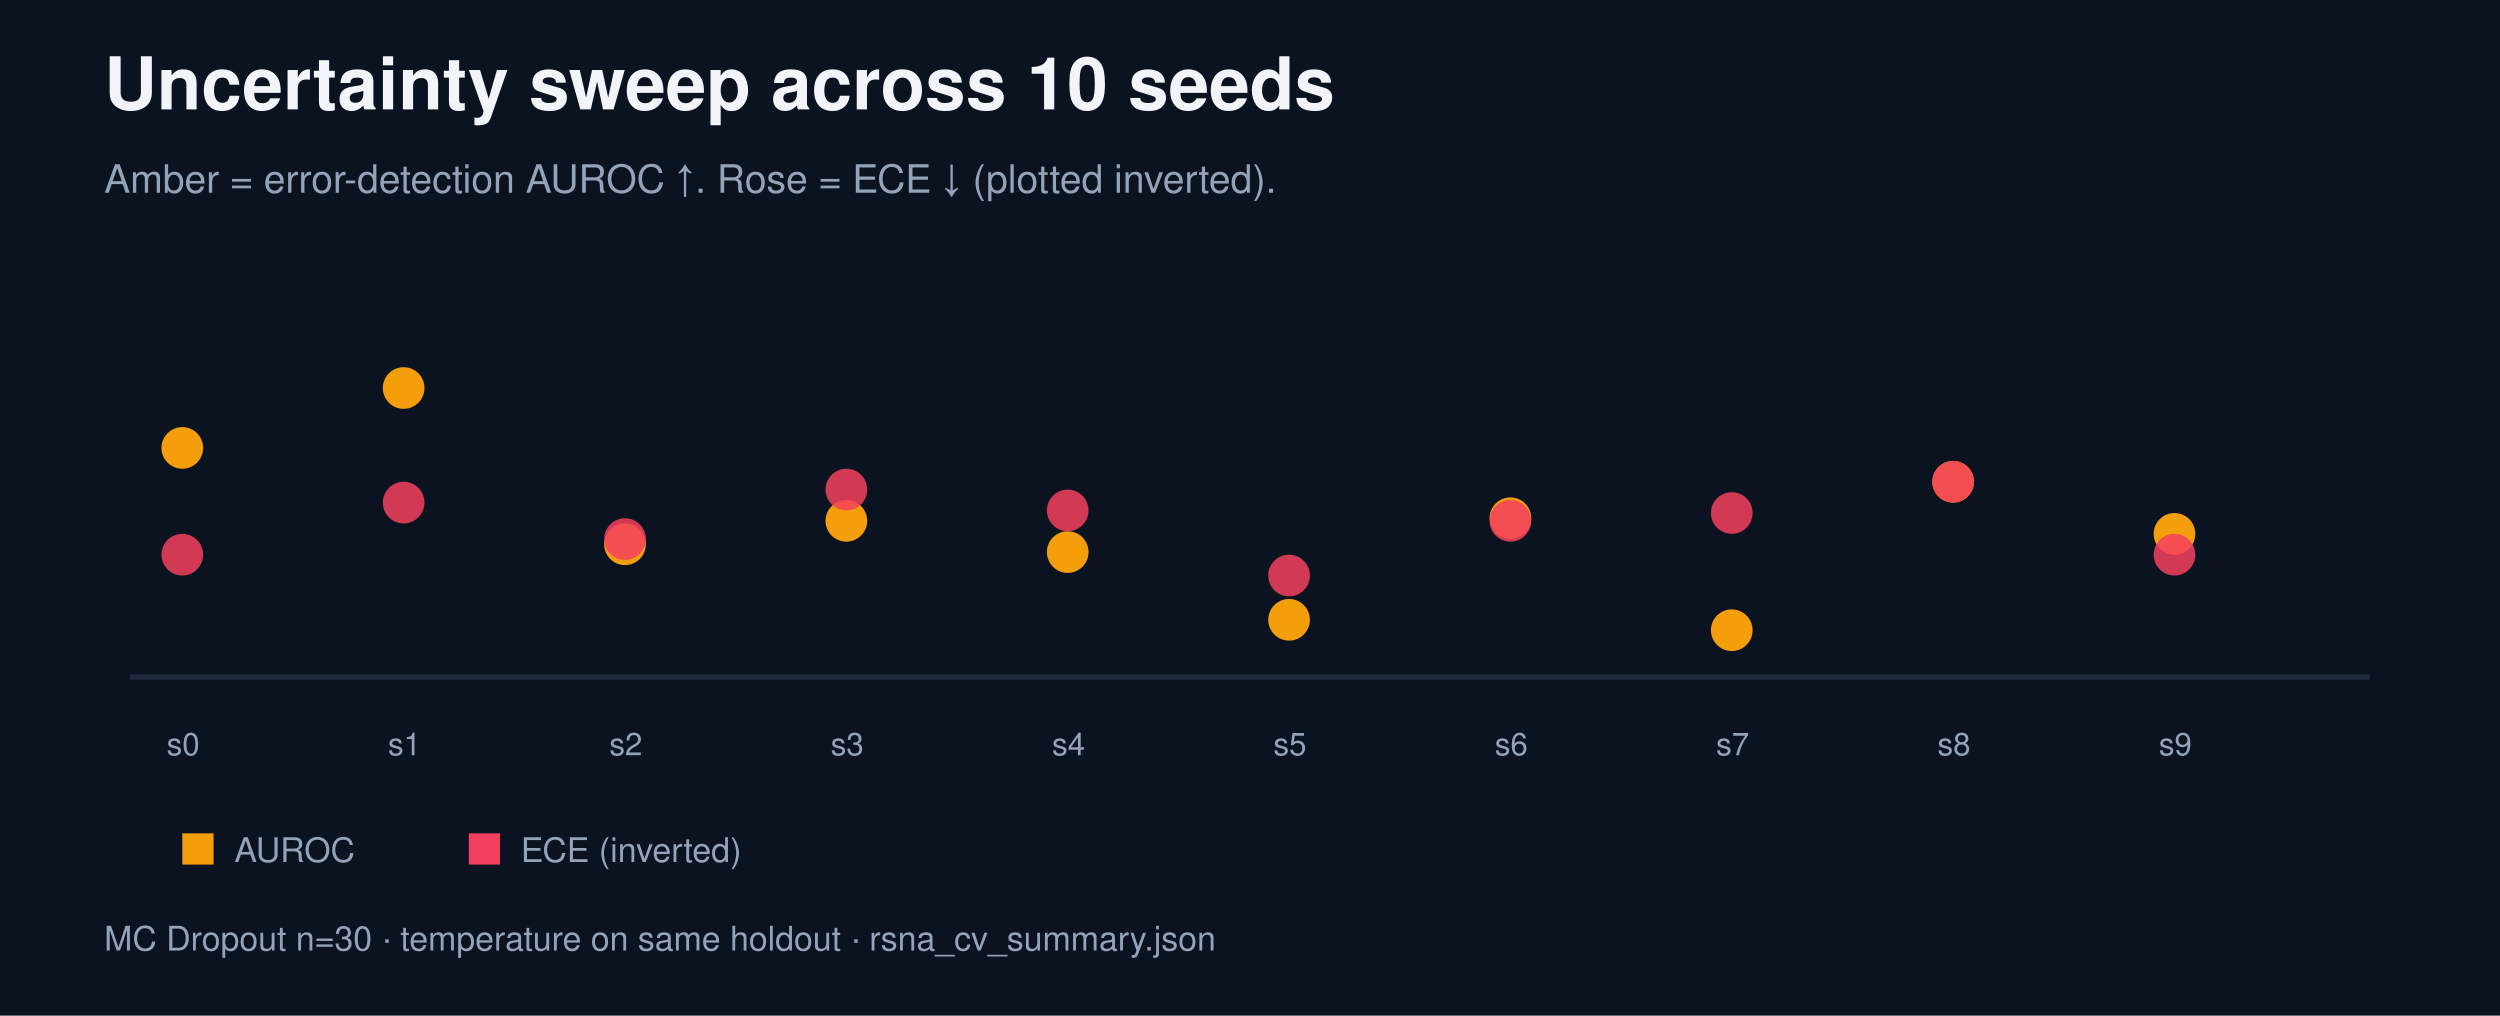
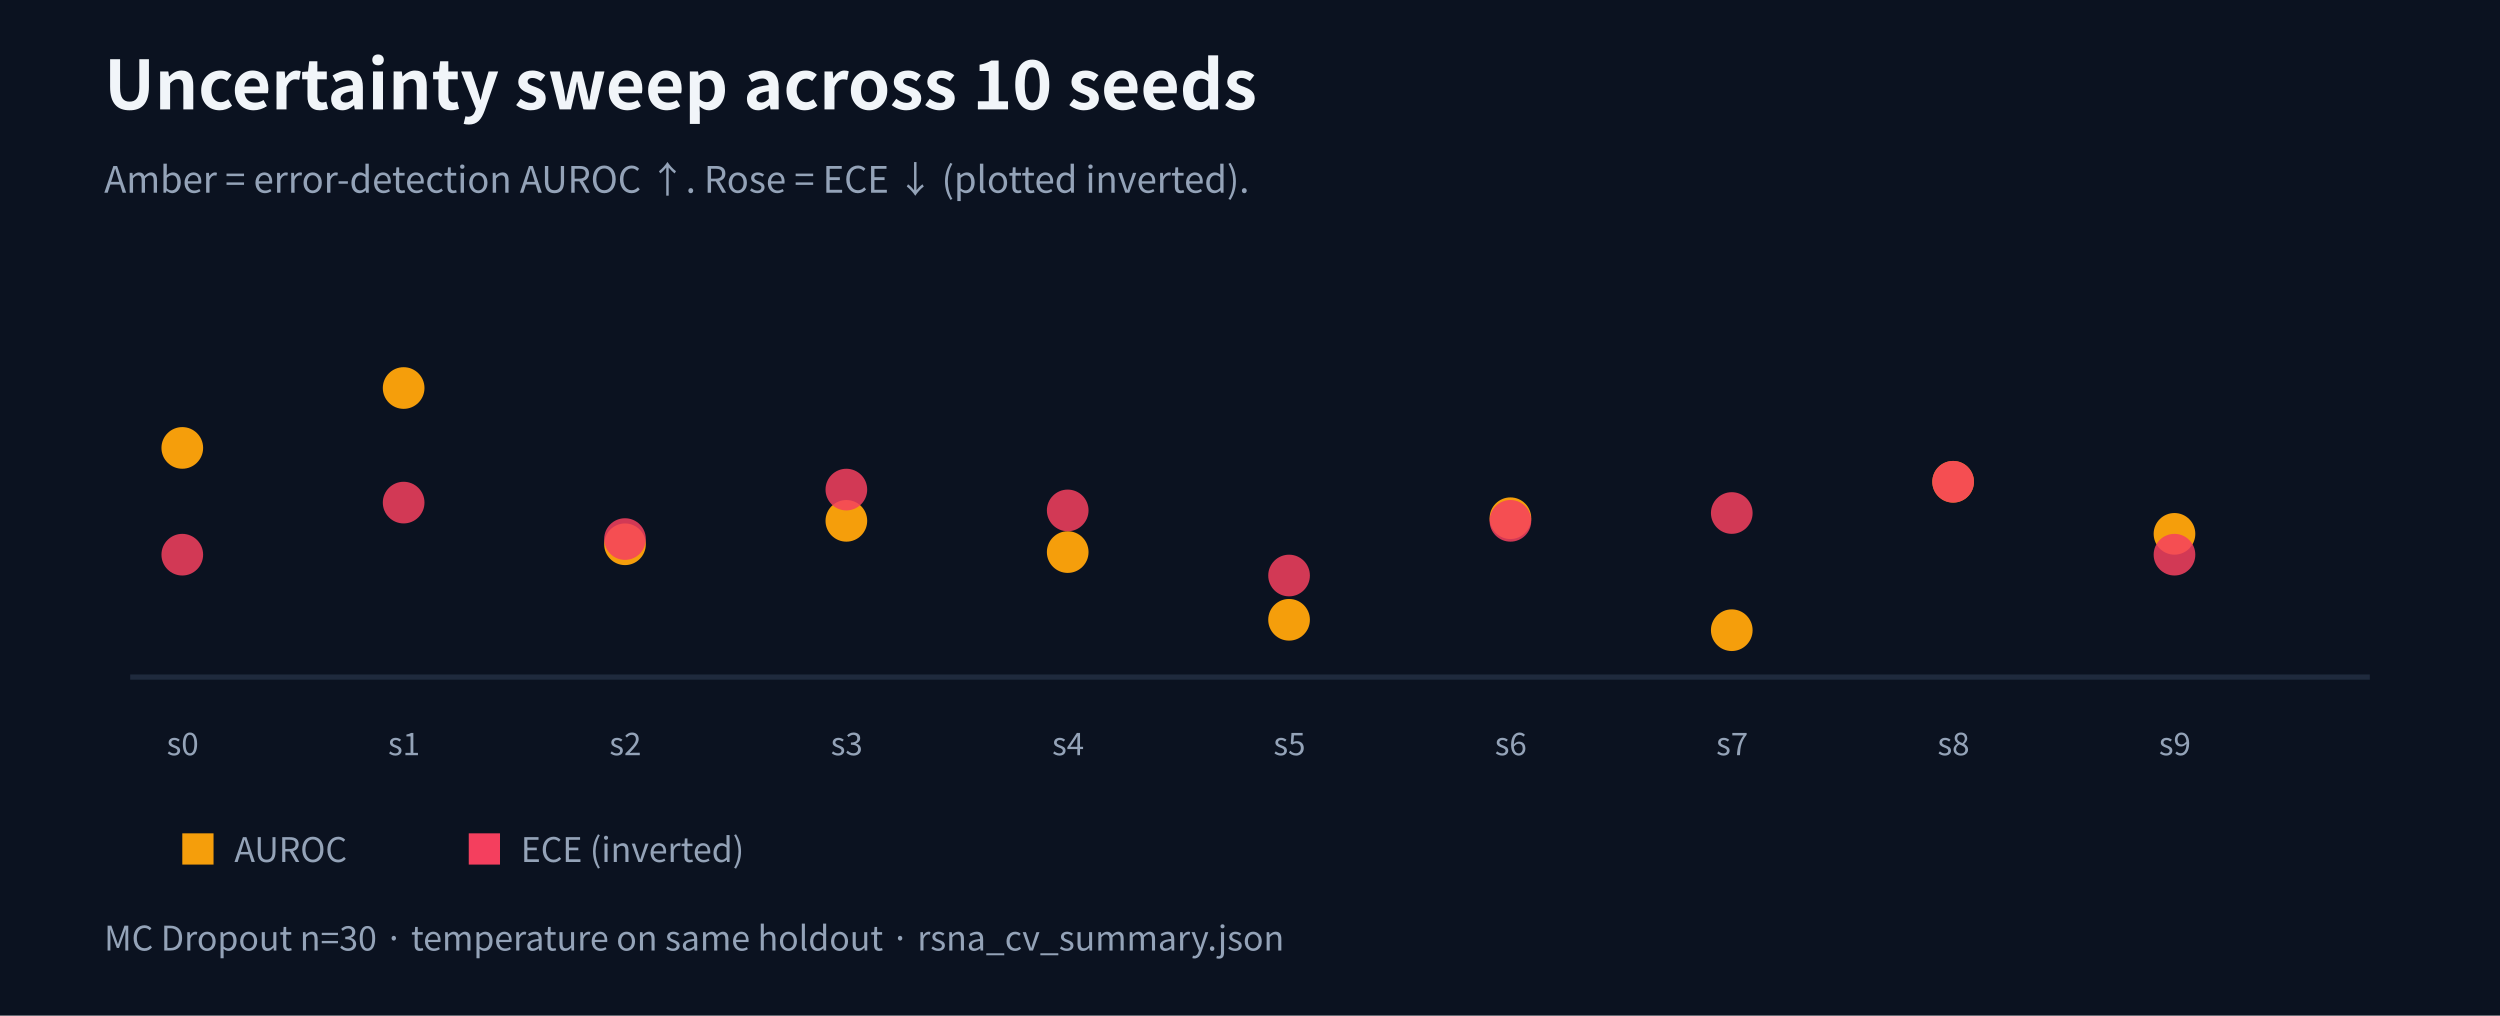
<svg xmlns="http://www.w3.org/2000/svg" viewBox="0 0 960 390" width="100%" preserveAspectRatio="xMidYMid meet" role="img" aria-labelledby="title desc">
  <rect width="960" height="390" fill="#0B1220" />
-   <g font-family="Helvetica, Arial, sans-serif">
-     <text x="40" y="42" fill="#F1F5F9" font-size="28" font-weight="700">Uncertainty sweep across 10 seeds</text>
-     <text x="40" y="74" fill="#94A3B8" font-size="15">Amber = error-detection AUROC ↑. Rose = ECE ↓ (plotted inverted).</text>
+   <g font-family="'Hiragino Sans', 'Hiragino Kaku Gothic ProN', 'Noto Sans CJK JP', 'Yu Gothic', 'Helvetica Neue', Helvetica, Arial, sans-serif">
+     <text x="40" y="42" fill="#F1F5F9" font-size="26" font-weight="700">Uncertainty sweep across 10 seeds</text>
+     <text x="40" y="74.0" fill="#94A3B8" font-size="14" font-weight="400">Amber = error-detection AUROC ↑. Rose = ECE ↓ (plotted inverted).</text>
    <line x1="50" y1="260" x2="910" y2="260" stroke="#1F2A3D" stroke-width="2" />
    <circle cx="70" cy="172" r="8" fill="#F59E0B" />
    <circle cx="70" cy="213" r="8" fill="#F43F5E" opacity="0.85" />
    <text x="64" y="290" fill="#94A3B8" font-size="12">s0</text>
    <circle cx="155" cy="149" r="8" fill="#F59E0B" />
    <circle cx="155" cy="193" r="8" fill="#F43F5E" opacity="0.85" />
    <text x="149" y="290" fill="#94A3B8" font-size="12">s1</text>
    <circle cx="240" cy="209" r="8" fill="#F59E0B" />
    <circle cx="240" cy="207" r="8" fill="#F43F5E" opacity="0.85" />
    <text x="234" y="290" fill="#94A3B8" font-size="12">s2</text>
    <circle cx="325" cy="200" r="8" fill="#F59E0B" />
    <circle cx="325" cy="188" r="8" fill="#F43F5E" opacity="0.85" />
    <text x="319" y="290" fill="#94A3B8" font-size="12">s3</text>
    <circle cx="410" cy="212" r="8" fill="#F59E0B" />
    <circle cx="410" cy="196" r="8" fill="#F43F5E" opacity="0.85" />
    <text x="404" y="290" fill="#94A3B8" font-size="12">s4</text>
    <circle cx="495" cy="238" r="8" fill="#F59E0B" />
    <circle cx="495" cy="221" r="8" fill="#F43F5E" opacity="0.85" />
    <text x="489" y="290" fill="#94A3B8" font-size="12">s5</text>
    <circle cx="580" cy="199" r="8" fill="#F59E0B" />
    <circle cx="580" cy="200" r="8" fill="#F43F5E" opacity="0.85" />
    <text x="574" y="290" fill="#94A3B8" font-size="12">s6</text>
    <circle cx="665" cy="242" r="8" fill="#F59E0B" />
    <circle cx="665" cy="197" r="8" fill="#F43F5E" opacity="0.85" />
    <text x="659" y="290" fill="#94A3B8" font-size="12">s7</text>
    <circle cx="750" cy="185" r="8" fill="#F59E0B" />
    <circle cx="750" cy="185" r="8" fill="#F43F5E" opacity="0.85" />
    <text x="744" y="290" fill="#94A3B8" font-size="12">s8</text>
    <circle cx="835" cy="205" r="8" fill="#F59E0B" />
    <circle cx="835" cy="213" r="8" fill="#F43F5E" opacity="0.85" />
    <text x="829" y="290" fill="#94A3B8" font-size="12">s9</text>
    <rect x="70" y="320" width="12" height="12" fill="#F59E0B" />
    <text x="90" y="331" fill="#94A3B8" font-size="13">AUROC</text>
    <rect x="180" y="320" width="12" height="12" fill="#F43F5E" />
    <text x="200" y="331" fill="#94A3B8" font-size="13">ECE (inverted)</text>
    <text x="40" y="365" fill="#94A3B8" font-size="13">MC Dropout n=30 · temperature on same holdout · rsna_cv_summary.json</text>
  </g>
</svg>
